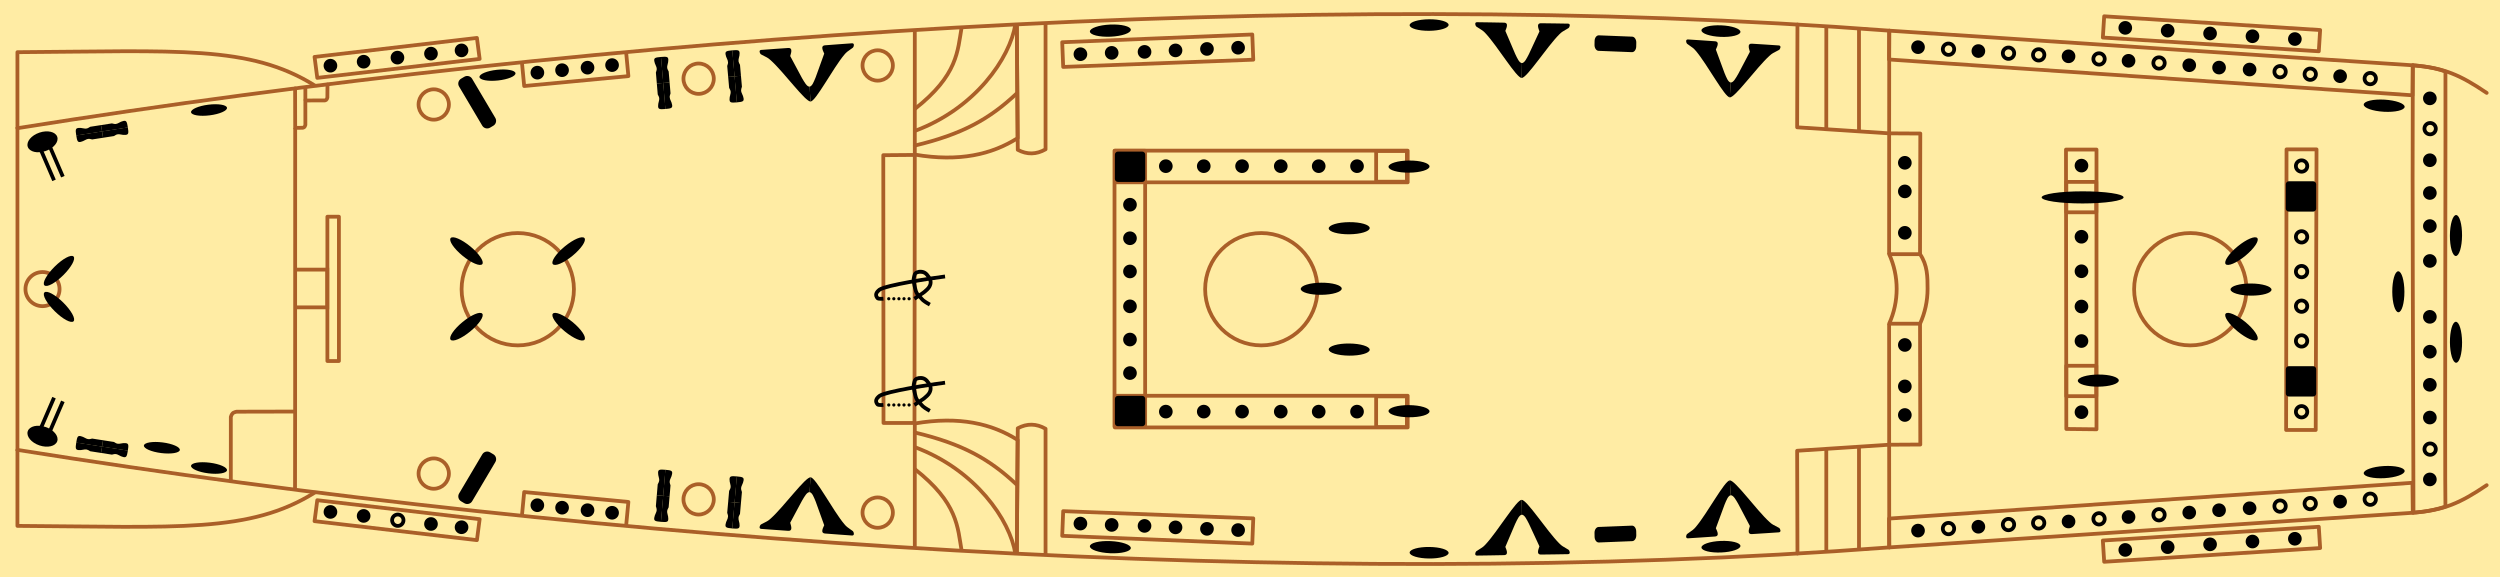
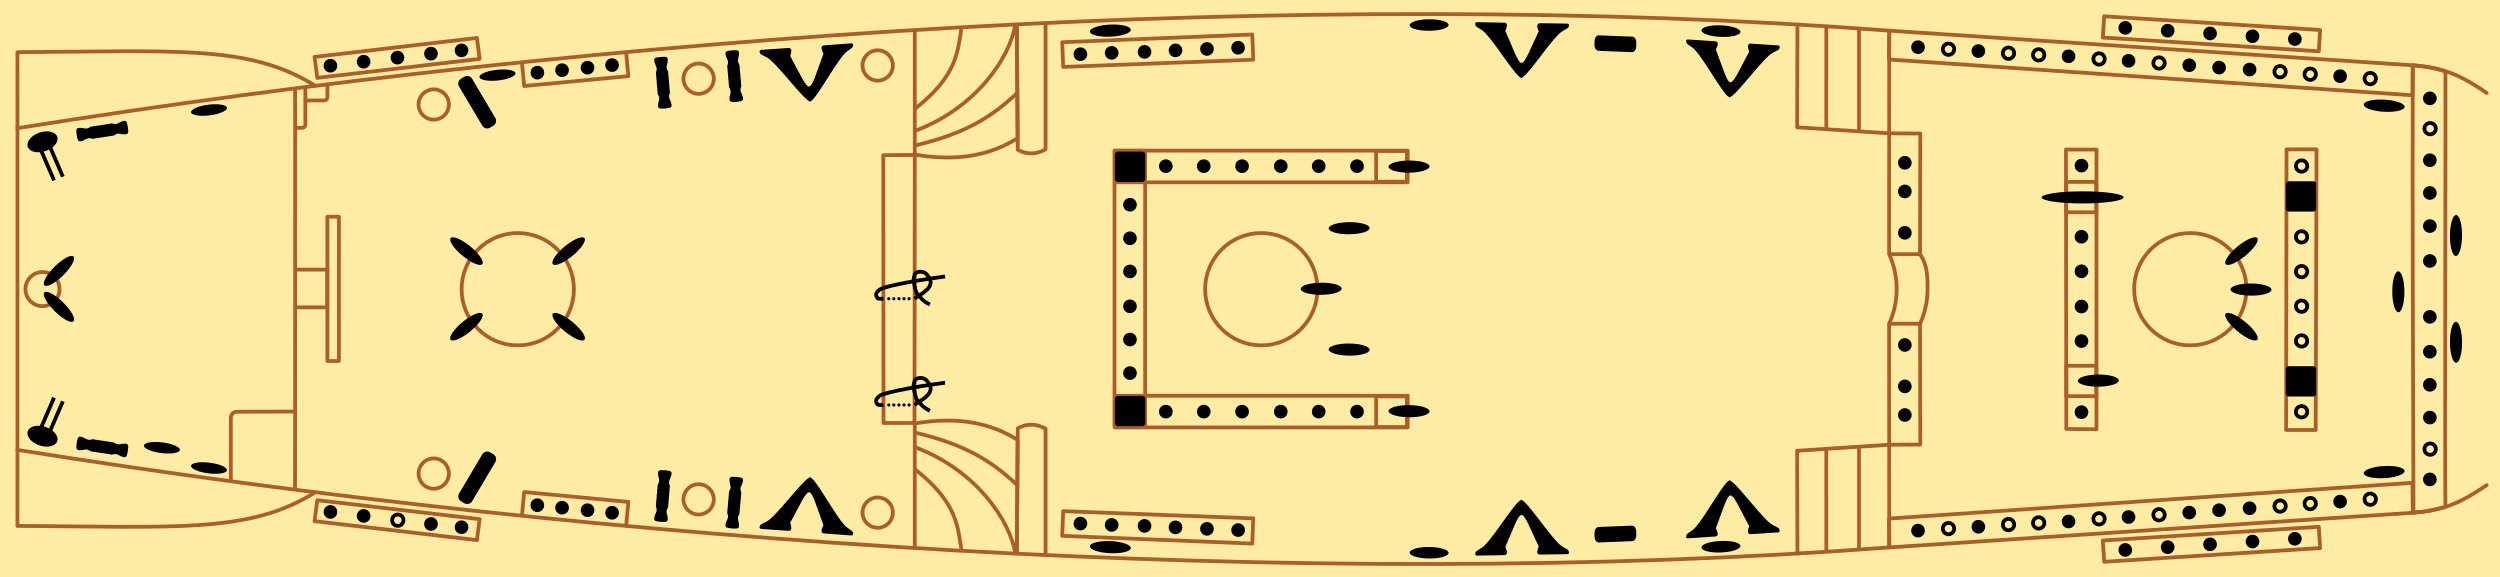
<svg xmlns="http://www.w3.org/2000/svg" xmlns:ns2="https://github.com/jolaf/rigging" xmlns:xlink="http://www.w3.org/1999/xlink" version="1.1" viewBox="1 -24 659 152">
-   <style>/*  */
+   <style>/* */
+   &lt;/style&gt;
    #background {
      fill: #ffeca4;
    }
    #drawing, #wood {
      color: #aa5f28;
    }
    #wood {
      opacity: 0.5;
    }
-     /*  */</style>
+     /* */</style>
  <defs>
    <rect id="deckMask" x="277.27" y="-.809" width="220.71" height="146.64" fill="currentColor" />
    <g id="mastMask" stroke="currentColor">
      <path d="m425.11 59.525 26.5 26.5z" />
      <path d="m451.61 59.525-26.5 26.5z" />
    </g>
-     <circle id="pipe" cx="160.87" cy="398.09" r="4" stroke="currentColor" />
+     <circle id="pipe" cx="160.87" cy="398.09" r="4" fill="none" stroke="currentColor" />
    <circle id="pin" class="aura" transform="rotate(-8.2973)" cx="567.54" cy="28.152" r="1.8" fill="currentColor" />
    <circle id="pinhole" transform="rotate(-8.2973)" cx="607.21" cy="138.78" r="1.5" fill="none" stroke="currentColor" />
    <ellipse id="cleat" class="aura" transform="rotate(89.51)" cx="3.721" cy="-575.37" rx="1.6" ry="5.4" fill="currentColor" />
    <rect id="lcleat" class="aura" x="396.5" y="72.319" width="4" height="15" ry="1.5" fill="currentColor" />
    <g id="xcleat" class="aura" fill="currentColor">
      <path id="quarterXcleat" class="aura" d="m42.185 13.735s-0.026-2.038-2e-3 -2.905c0.159-0.415 0.29-0.647 0.302-0.946 0.032-0.761-0.407-1.191-0.467-2.117-0.053-0.814 0.29-0.934 1.872-0.926v6.893z" />
-       <use transform="matrix(-1,0,0,1,87.75,0)" xlink:href="#quarterXcleat" />
-       <use transform="matrix(1,0,0,-1,0,27.45)" xlink:href="#quarterXcleat" />
-       <use transform="rotate(180,43.875,13.725)" xlink:href="#quarterXcleat" />
-     </g>
-     <g id="kevel" class="aura">
-       <path id="halfKevel" d="m426.56 44.452c0.605 1.201 1.081 2.305 1.819 2.399-0.01 0.735 0.015 2.749 0 3.896-1.297 0.164-6.502-8.282-9.736-11.618-0.74-0.763-0.818-0.717-2.433-1.725-0.222-0.138-0.607-1.137 0.142-1.153 2.121-0.047 4.926 0.037 7.099 0.007 1.56-0.021 0.44 1.911 0.425 2.168" fill="currentColor" />
-       <use transform="matrix(-1 0 0 1 856.74 0)" xlink:href="#halfKevel" />
+       <use transform="matrix(-1,0,0,1,87.6,0)" xlink:href="#quarterXcleat" />
+       <use transform="matrix(1,0,0,-1,0,27.3)" xlink:href="#quarterXcleat" />
+       <use transform="rotate(180,43.8,13.65)" xlink:href="#quarterXcleat" />
+     </g>
+     <g id="kevel" class="aura" fill="currentColor">
+       <path id="halfKevel" d="m426.56 44.452c0.605 1.201 1.081 2.305 1.819 2.399v3.896c-1.297 0.164-6.502-8.282-9.737-11.618-0.74-0.763-0.818-0.717-2.433-1.725-0.222-0.138-0.607-1.137 0.142-1.153 2.121-0.047 4.926 0.037 7.099 0.007 1.56-0.021 0.44 1.911 0.425 2.168" />
+       <use transform="matrix(-1,0,0,1,856.54,0)" xlink:href="#halfKevel" />
    </g>
    <rect id="fist" class="aura" x="287.16" y="40.706" width="8" height="8" rx=".8" ry=".8" fill="currentColor" />
    <g id="tackle" class="aura" fill="currentColor">
      <path id="halfTackle" d="m633.92 129.82 0.918 0.396-3.977 9.219-0.918-0.396z" />
      <use transform="translate(-2.3281 -.96875)" xlink:href="#halfTackle" />
      <ellipse transform="matrix(-.94693 -.32143 -.32143 .94693 0 0)" cx="-640.38" cy="-70.366" rx="4.104" ry="2.557" />
    </g>
    <g id="knot" class="aura" fill="currentColor">
      <g fill-opacity="0">
        <rect x="662.21" y="352.48" width="11.369" height="3.748" />
        <rect x="670.88" y="349.13" width="3.123" height="7.121" />
        <rect x="673.19" y="349.88" width="1.812" height="6.996" />
      </g>
      <path d="m678.69 349.36c-2.013 0.246-5.878 0.818-9.482 1.478-1.802 0.33-3.537 0.682-4.945 1.029-1.408 0.347-2.446 0.644-3.053 1.043l-0.018 0.012-0.016 0.014c-0.479 0.375-0.88 0.793-1.043 1.336-0.163 0.543 0.01 1.177 0.482 1.674l0.031 0.033 0.035 0.025c0.22 0.163 0.398 0.178 0.588 0.205 0.19 0.027 0.386 0.035 0.57 0.037 0.368 5e-3 0.691-0.019 0.691-0.019l-0.076-0.998s-0.288 0.022-0.604 0.018c-0.158-2e-3 -0.32-0.01-0.441-0.027-0.081-0.011-0.077-0.012-0.09-0.014-0.241-0.274-0.291-0.445-0.23-0.646 0.064-0.214 0.307-0.516 0.688-0.818 0.306-0.197 1.359-0.564 2.725-0.9 1.375-0.339 3.095-0.689 4.885-1.018 3.58-0.656 7.443-1.228 9.424-1.471z" />
      <path d="m672.42 348.1c-0.465-0.022-0.923 0.066-1.311 0.229-0.408 0.171-0.686 0.499-0.809 0.811-0.122 0.312-0.151 0.585-0.234 0.865-0.144 0.483-0.088 1.007-0.01 1.543 0.078 0.536 0.2 1.065 0.285 1.428 0.17 0.724 0.285 1.148 0.66 1.758 0.024 0.038 0.07 0.067 0.096 0.105-0.209 0.132-0.688 0.469-0.688 0.469l0.521 0.854s0.573-0.406 0.85-0.58c0.302 0.324 0.563 0.688 0.873 0.947 0.652 0.547 1.848 1.191 1.848 1.191l0.482-0.877s-1.221-0.689-1.688-1.08c-0.256-0.214-0.442-0.485-0.691-0.746 0.434-0.293 0.655-0.394 0.979-0.668 0.496-0.421 1.126-0.912 1.475-1.568 0.289-0.544 0.46-1.089 0.369-1.754-0.061-0.444-0.291-0.879-0.586-1.33-0.295-0.451-0.648-0.883-1.068-1.164-0.415-0.278-0.888-0.41-1.353-0.432zm-0.924 1.15c0.448-0.188 1.275-0.186 1.721 0.111 0.218 0.146 0.544 0.506 0.789 0.881 0.245 0.374 0.415 0.798 0.432 0.918 0.063 0.463-0.011 0.678-0.262 1.15-0.191 0.359-0.738 0.847-1.24 1.273-0.288 0.245-0.563 0.39-1.016 0.693-0.014-0.022-0.051-0.047-0.064-0.068-0.323-0.525-0.37-0.744-0.539-1.463-0.084-0.359-0.2-0.864-0.27-1.344-0.07-0.48-0.071-0.953-0.023-1.113 0.108-0.363 0.153-0.643 0.209-0.785 0.056-0.142 0.06-0.168 0.264-0.254z" />
      <circle id="knotDot" cx="663.91" cy="355.73" r=".426" />
      <use transform="translate(1.34)" xlink:href="#knotDot" />
      <use transform="translate(2.68)" xlink:href="#knotDot" />
      <use transform="translate(4.02)" xlink:href="#knotDot" />
      <use transform="translate(5.36)" xlink:href="#knotDot" />
    </g>
  </defs>
  <g id="background" fill="#ffeca4">
    <rect x="-20" y="-140" width="720" height="370" />
  </g>
  <g id="drawing" color="#aa5f28" fill="none" stroke="currentColor">
    <path class="rail" d="m645.62-5.151c-3.61-1.336-8.604-1.635-8.604-1.635-0.16 38.87 0.115 82.335 0.176 117.9 0 0 3.932-0.108 8.424-1.564-0.182-8.555 0.077-111.18 4e-3 -114.71h-2.6e-4" stroke-linejoin="round" />
    <path class="rail" d="m603.73 15.378h7.908l-0.217 73.963h-7.8l0.108-73.963" stroke-linecap="round" stroke-linejoin="round" />
    <circle class="solid" cx="578.36" cy="52.238" r="14.805" />
    <path class="rail" d="m545.59 15.428h8.047v73.736l-7.955-0.091-0.091-73.645" stroke-linecap="round" stroke-linejoin="round" />
    <path class="solid" d="m507.13 61.323c1.304-2.876 1.979-5.997 1.979-9.164 1e-5 -3.167-0.013-6.268-1.989-9.164h-8.138c1.304 2.876 1.979 5.997 1.979 9.164 0 3.167-0.675 6.288-1.979 9.164l8.147-3e-5" stroke-linecap="round" stroke-linejoin="round" />
    <circle class="solid " cx="333.48" cy="52.238" r="14.805" />
    <path class="rail" d="m302.86 88.464h-8.075v-72.72h8.075v72.72" stroke-linejoin="round" />
    <path class="solid" d="m242.14 16.839-8.306 0.069c-4e-3 16.806 0.062 53.776 0.058 70.582h8.168c4e-3 -16.806 0.076-53.845 0.08-70.651v-5e-5" stroke-linejoin="round" />
    <circle class="solid" cx="137.48" cy="52.238" r="14.805" />
    <rect class="solid" x="87.298" y="33.13" width="3.041" height="38.031" stroke-linejoin="round" />
    <path d="m78.789 47.072h8.482v9.949h-8.482" />
    <path class="solid" d="m87.327-1.708-0.031 3.419c-0.175 0.713-0.438 0.672-0.685 0.766l-5.121 0.009 0.005 6.425c-0.175 0.713-0.438 0.672-0.685 0.766l-1.999 0.035-0.023-10.387" stroke-linecap="round" stroke-linejoin="round" />
    <path d="m81.491 2.486v-3.563" stroke-linejoin="round" />
    <path d="m78.795 84.486 0.017-74.774" />
    <path class="solid" d="m61.845 102.71v-16.814c0.389-1.278 0.973-1.205 1.523-1.374l15.427-0.037-0.025 20.438" stroke-linecap="round" stroke-linejoin="round" />
    <circle class="solid" cx="12.204" cy="52.207" r="4.495" />
    <path d="m5.599 9.788v84.804" stroke-linecap="round" stroke-width=".991" />
    <g id="portDrawing">
      <path class="rail" d="m499-15.916 138.01 9.13-0.082 7.903-137.97-9.434 0.044-7.599" stroke-linejoin="round" />
      <rect class="rail" transform="matrix(.99798 .063452 -.063107 .99801 -36.919 -388.23)" x="614.66" y="330.18" width="57.042" height="5.615" fill-rule="evenodd" stroke-linecap="round" stroke-linejoin="round" stroke-miterlimit="0" stroke-width="1.002" />
      <rect class="solid" x="545.68" y="23.952" width="7.895" height="8.012" stroke-linejoin="round" />
      <path class="rail" d="m498.97 42.996 0.013-31.846 8.207 0.049-0.072 31.797" stroke-linejoin="round" />
      <path class="solid" d="m474.81-17.515-0.083 27.074 24.254 1.59 0.023-27.065" fill-rule="evenodd" stroke-linecap="round" stroke-linejoin="round" />
      <path d="m491.03 11.003v-27.13" />
      <path d="m482.41 10.058 6e-3 -26.716" />
      <rect class="solid" x="363.75" y="15.795" width="8.109" height="8.109" stroke-linejoin="round" />
      <rect class="rail" x="294.88" y="15.715" width="77.184" height="8.348" stroke-linejoin="round" />
      <path class="rail" d="m281-12.863 50.101-2.045s0.262 6.643 0.262 6.643l-50.107 1.907s-0.256-6.505-0.256-6.505" stroke-linecap="round" stroke-linejoin="round" />
      <g stroke-linejoin="round">
        <path class="solid" d="m269.03-17.595s0.253 33.082 0.253 33.082c2.441 1.306 4.882 1.261 7.324-0.126v-33.335" />
        <path class="solid" d="m242.14-15.905v32.655c11.722 2.006 20.363-0.062 27.109-4.348l-0.214-29.641" />
        <path d="m242.15 14.372c12.578-3.001 19.671-7.006 26.788-13.682" stroke-linecap="round" />
        <path d="m242.14 10.516c16.006-5.946 25.097-19.221 26.516-28.111" />
        <path d="m242.07 4.779c11.483-8.995 11.331-15.34 12.443-21.742" />
      </g>
      <use x="71.491" y="-404.834" width="100%" height="100%" xlink:href="#pipe" />
      <use x="24.287" y="-401.346" width="100%" height="100%" xlink:href="#pipe" />
      <use x="-45.537" y="-394.546" width="100%" height="100%" xlink:href="#pipe" />
      <path d="m166.06-10.062s0.583 6.126 0.583 6.126l-27.469 2.614s-0.583-6.126-0.583-6.126" stroke-linejoin="round" />
      <rect class="rail" transform="matrix(.99324 -.11605 .1289 .99166 0 0)" x="84.382" y=".8" width="43.093" height="5.574" ry="0" stroke-linejoin="round" stroke-width="1" />
      <path class="solid" d="m5.599 9.788-0.007-20.032c42.219-0.257 61.235-1.949 78.382 8.79" fill-rule="evenodd" stroke-linejoin="round" />
      <path d="m5.599 9.788c154.59-24.72 339.77-37.357 493.41-25.704m138.01 9.13c8.188 0.64 12.488 2.55 19.468 7.271" stroke-linecap="round" />
    </g>
    <use id="starboardDrawing" transform="matrix(1 0 0 -1 0 104.38)" width="100%" height="100%" xlink:href="#portDrawing" />
  </g>
  <g display="none">
    <g id="deckMasks">
      <use class="deckMask" transform="matrix(.71785 0 0 1 299.43 -20.6)" width="100%" height="100%" color="#ffffff" ns2:deck="fore" xlink:href="#deckMask" />
      <use class="deckMask" transform="matrix(1.0033 0 0 1 -1.1 -20.6)" width="100%" height="100%" color="#ffffff" ns2:deck="main" xlink:href="#deckMask" />
      <use class="deckMask" transform="matrix(1.2311 0 0 1 -335.88 -20.6)" width="100%" height="100%" color="#ffffff" ns2:deck="stern" xlink:href="#deckMask" />
    </g>
  </g>
  <g display="none">
    <g id="mastMasks" color="#ff0000">
      <use class="mastMask" x="140" y="-20.6" width="100%" height="100%" ns2:mast="fore" xlink:href="#mastMask" />
      <use class="mastMask" x="-104.89" y="-20.6" width="100%" height="100%" ns2:mast="main" xlink:href="#mastMask" />
      <use class="mastMask" x="-300.966" y="-20.6" width="100%" height="100%" ns2:mast="mizzen" xlink:href="#mastMask" />
    </g>
  </g>
  <g id="points">
    <g ns2:deck="fore" ns2:rail="behindFront" ns2:side="port">
      <use transform="rotate(-89.1 631.84 -18.644)" width="100%" height="100%" xlink:href="#cleat" />
    </g>
    <g ns2:deck="fore" ns2:rail="behindFront" ns2:side="starboard">
      <use transform="matrix(.015714 .99988 .99988 -.015714 640.56 -509.11)" width="100%" height="100%" xlink:href="#cleat" />
    </g>
    <g ns2:deck="fore" ns2:isAcross="true" ns2:rail="frontRail" ns2:side="port">
      <use transform="translate(75.849 98.833)" width="100%" height="100%" xlink:href="#pin" />
      <use transform="translate(75.849 89.64)" width="100%" height="100%" xlink:href="#pin" />
      <use transform="translate(75.849 80.915)" width="100%" height="100%" xlink:href="#pin" />
      <use transform="translate(75.849 72.283)" width="100%" height="100%" xlink:href="#pin" />
      <use transform="translate(20.7 -39.787)" width="100%" height="100%" xlink:href="#pinhole" />
      <use transform="translate(75.849 55.97)" width="100%" height="100%" xlink:href="#pin" />
    </g>
    <g ns2:deck="fore" ns2:isAcross="true" ns2:rail="frontRail" ns2:side="starboard">
      <use transform="matrix(1 0 0 -1 75.849 5.4729)" width="100%" height="100%" xlink:href="#pin" />
      <use transform="matrix(1 0 0 -1 75.849 14.666)" width="100%" height="100%" xlink:href="#pin" />
      <use transform="matrix(1 0 0 -1 75.849 23.391)" width="100%" height="100%" xlink:href="#pin" />
      <use transform="matrix(1 0 0 -1 75.849 32.023)" width="100%" height="100%" xlink:href="#pin" />
      <use transform="matrix(1 0 0 -1 20.7 144.09)" width="100%" height="100%" xlink:href="#pinhole" />
      <use transform="matrix(1 0 0 -1 75.849 48.335)" width="100%" height="100%" xlink:href="#pin" />
    </g>
    <g ns2:deck="fore" ns2:rail="onDeckFront" ns2:side="port">
      <use transform="rotate(3.7858 525.83 819.64)" width="100%" height="100%" xlink:href="#cleat" />
    </g>
    <g ns2:deck="fore" ns2:rail="onDeckFront" ns2:side="center">
      <use transform="rotate(90.241 577.35 54.645)" width="100%" height="100%" xlink:href="#cleat" />
    </g>
    <g ns2:deck="fore" ns2:rail="onDeckFront" ns2:side="starboard">
      <use transform="matrix(.99782 -.066026 -.066026 -.99782 55.265 137.24)" width="100%" height="100%" xlink:href="#cleat" />
    </g>
    <g ns2:deck="fore" ns2:rail="sideRail" ns2:side="port">
      <use transform="rotate(3.8685 -92.77 -907.37)" width="100%" height="100%" xlink:href="#pin" />
      <use transform="rotate(3.8685 1466.9 -1553.8)" width="100%" height="100%" xlink:href="#pinhole" />
      <use transform="rotate(3.8685 -99.963 -671.32)" width="100%" height="100%" xlink:href="#pin" />
      <use transform="rotate(3.8685 1459.2 -1319.1)" width="100%" height="100%" xlink:href="#pinhole" />
      <use transform="rotate(3.8685 1456.7 -1201.1)" width="100%" height="100%" xlink:href="#pinhole" />
      <use transform="rotate(3.8685 -108.57 -318.72)" width="100%" height="100%" xlink:href="#pin" />
      <use transform="rotate(3.8685 1448.7 -965.03)" width="100%" height="100%" xlink:href="#pinhole" />
      <use transform="rotate(3.8685 -118.21 -83.962)" width="100%" height="100%" xlink:href="#pin" />
      <use transform="rotate(3.8685 1440.8 -730.36)" width="100%" height="100%" xlink:href="#pinhole" />
      <use transform="rotate(3.8685 -127.54 153.53)" width="100%" height="100%" xlink:href="#pin" />
      <use transform="rotate(3.8685 -132.74 270.21)" width="100%" height="100%" xlink:href="#pin" />
      <use transform="rotate(3.8685 -136.38 389.63)" width="100%" height="100%" xlink:href="#pin" />
      <use transform="rotate(3.8685 1422.8 -256.77)" width="100%" height="100%" xlink:href="#pinhole" />
      <use transform="rotate(3.8685 1417 -138.78)" width="100%" height="100%" xlink:href="#pinhole" />
      <use transform="rotate(3.8685 -150.43 743.75)" width="100%" height="100%" xlink:href="#pin" />
      <use transform="rotate(3.8685 1407.8 96.012)" width="100%" height="100%" xlink:href="#pinhole" />
    </g>
    <g ns2:deck="fore" ns2:rail="sideRail" ns2:side="starboard">
      <use transform="matrix(.99772 -.067466 -.067466 -.99772 -61.428 100.11)" width="100%" height="100%" xlink:href="#pin" />
      <use transform="matrix(.99772 -.067466 -.067466 -.99772 -101.49 206.81)" width="100%" height="100%" xlink:href="#pinhole" />
      <use transform="matrix(.99772 -.067466 -.067466 -.99772 -45.519 99.09)" width="100%" height="100%" xlink:href="#pin" />
      <use transform="matrix(.99772 -.067466 -.067466 -.99772 -85.673 205.75)" width="100%" height="100%" xlink:href="#pinhole" />
      <use transform="matrix(.99772 -.067466 -.067466 -.99772 -77.719 205.32)" width="100%" height="100%" xlink:href="#pinhole" />
      <use transform="matrix(.99772 -.067466 -.067466 -.99772 -21.75 97.707)" width="100%" height="100%" xlink:href="#pin" />
      <use transform="matrix(.99772 -.067466 -.067466 -.99772 -61.808 204.24)" width="100%" height="100%" xlink:href="#pinhole" />
      <use transform="matrix(.99772 -.067466 -.067466 -.99772 -5.9338 96.522)" width="100%" height="100%" xlink:href="#pin" />
      <use transform="matrix(.99772 -.067466 -.067466 -.99772 -45.994 203.17)" width="100%" height="100%" xlink:href="#pinhole" />
      <use transform="matrix(.99772 -.067466 -.067466 -.99772 10.067 95.352)" width="100%" height="100%" xlink:href="#pin" />
      <use transform="matrix(.99772 -.067466 -.067466 -.99772 17.927 94.735)" width="100%" height="100%" xlink:href="#pin" />
      <use transform="matrix(.99772 -.067466 -.067466 -.99772 25.976 94.217)" width="100%" height="100%" xlink:href="#pin" />
      <use transform="matrix(.99772 -.067466 -.067466 -.99772 -14.083 200.88)" width="100%" height="100%" xlink:href="#pinhole" />
      <use transform="matrix(.99772 -.067466 -.067466 -.99772 -6.136 200.22)" width="100%" height="100%" xlink:href="#pinhole" />
      <use transform="matrix(.99772 -.067466 -.067466 -.99772 49.835 92.463)" width="100%" height="100%" xlink:href="#pin" />
      <use transform="matrix(.99772 -.067466 -.067466 -.99772 9.6834 199.07)" width="100%" height="100%" xlink:href="#pinhole" />
    </g>
    <g ns2:deck="fore" ns2:rail="shroudsRail" ns2:side="port">
      <use transform="rotate(3.7695 -4.6641 -102.8)" width="100%" height="100%" xlink:href="#pin" />
      <use transform="rotate(3.7695 -10.267 67.386)" width="100%" height="100%" xlink:href="#pin" />
      <use transform="rotate(3.7695 -15.87 237.57)" width="100%" height="100%" xlink:href="#pin" />
      <use transform="rotate(3.7695 -21.472 407.74)" width="100%" height="100%" xlink:href="#pin" />
      <use transform="rotate(3.7695 -27.075 577.92)" width="100%" height="100%" xlink:href="#pin" />
    </g>
    <g ns2:deck="fore" ns2:rail="shroudsRail" ns2:side="starboard">
      <use transform="matrix(.99784 -.065742 -.065742 -.99784 -6.7682 104.22)" width="100%" height="100%" xlink:href="#pin" />
      <use transform="matrix(.99784 -.065742 -.065742 -.99784 4.4079 103.49)" width="100%" height="100%" xlink:href="#pin" />
      <use transform="matrix(.99784 -.065742 -.065742 -.99784 15.584 102.75)" width="100%" height="100%" xlink:href="#pin" />
      <use transform="matrix(.99784 -.065742 -.065742 -.99784 26.759 102.01)" width="100%" height="100%" xlink:href="#pin" />
      <use transform="matrix(.99784 -.065742 -.065742 -.99784 37.935 101.28)" width="100%" height="100%" xlink:href="#pin" />
    </g>
    <g ns2:side="port">
      <use transform="translate(-13.186 -2.1063)" width="100%" height="100%" xlink:href="#pinhole" />
      <use transform="translate(-13.186 -11.266)" width="100%" height="100%" xlink:href="#pinhole" />
      <use transform="translate(-13.186 -29.938)" width="100%" height="100%" xlink:href="#pinhole" />
    </g>
    <g ns2:side="starboard">
      <use transform="matrix(1 0 0 -1 -13.186 106.41)" width="100%" height="100%" xlink:href="#pinhole" />
      <use transform="matrix(1 0 0 -1 -13.186 115.57)" width="100%" height="100%" xlink:href="#pinhole" />
      <use transform="matrix(1 0 0 -1 -13.186 134.24)" width="100%" height="100%" xlink:href="#pinhole" />
    </g>
    <g ns2:deck="fore" ns2:rail="frontFists" ns2:side="port">
      <use transform="translate(316.38 -16.925)" width="100%" height="100%" xlink:href="#fist" />
    </g>
    <g ns2:deck="fore" ns2:rail="frontFists" ns2:side="starboard">
      <use transform="matrix(1 0 0 -1 316.38 121.23)" width="100%" height="100%" xlink:href="#fist" />
    </g>
    <g ns2:deck="fore" ns2:rail="atMastFront" ns2:side="port">
      <use transform="matrix(.76693 -.64173 -.64173 -.76693 149.81 410.51)" width="100%" height="100%" xlink:href="#cleat" />
    </g>
    <g ns2:deck="fore" ns2:rail="atMastFront" ns2:side="center">
      <use transform="rotate(.87139 -2934.8 1274)" width="100%" height="100%" xlink:href="#cleat" />
    </g>
    <g ns2:deck="fore" ns2:rail="atMastFront" ns2:side="starboard">
      <use transform="rotate(39.921 496.45 53.135)" width="100%" height="100%" xlink:href="#cleat" />
    </g>
    <g ns2:deck="fore" ns2:isAcross="true" ns2:rail="behindMastRail" ns2:side="port">
      <use transform="translate(-15.985 101.55)" width="100%" height="100%" xlink:href="#pin" />
      <use transform="translate(-15.985 92.452)" width="100%" height="100%" xlink:href="#pin" />
      <use transform="translate(-15.985 73.703)" width="100%" height="100%" xlink:href="#pin" />
    </g>
    <g ns2:deck="fore" ns2:isAcross="true" ns2:rail="behindMastRail" ns2:side="starboard">
      <use transform="matrix(1 0 0 -1 -15.985 2.7541)" width="100%" height="100%" xlink:href="#pin" />
      <use transform="matrix(1 0 0 -1 -15.985 11.854)" width="100%" height="100%" xlink:href="#pin" />
      <use transform="matrix(1 0 0 -1 -15.985 30.603)" width="100%" height="100%" xlink:href="#pin" />
    </g>
    <g ns2:deck="fore" ns2:rail="backPillars" ns2:side="port">
      <use transform="matrix(-1.9999 -.007457 .014915 -.99997 1700.7 31.123)" width="100%" height="100%" xlink:href="#cleat" />
    </g>
    <g ns2:deck="fore" ns2:rail="backPillars" ns2:side="starboard">
      <use transform="rotate(.038274 -115492 -31800)" width="100%" height="100%" xlink:href="#cleat" />
    </g>
    <g ns2:deck="fore" ns2:isAcross="true" ns2:rail="backRail" ns2:side="port">
      <use transform="translate(-62.546 91.416)" width="100%" height="100%" xlink:href="#pin" />
      <use transform="translate(-62.546 80.498)" width="100%" height="100%" xlink:href="#pin" />
      <use transform="translate(-62.546 72.958)" width="100%" height="100%" xlink:href="#pin" />
    </g>
    <g ns2:deck="fore" ns2:isAcross="true" ns2:rail="backRail" ns2:side="starboard">
      <use transform="matrix(1 0 0 -1 -62.546 12.889)" width="100%" height="100%" xlink:href="#pin" />
      <use transform="matrix(1 0 0 -1 -62.546 23.808)" width="100%" height="100%" xlink:href="#pin" />
      <use transform="matrix(1 0 0 -1 -62.546 31.348)" width="100%" height="100%" xlink:href="#pin" />
    </g>
    <g ns2:deck="main" ns2:rail="bulwark" ns2:side="port">
      <use transform="matrix(.95074 0 0 .95074 -169.32 -16.259)" width="100%" height="100%" xlink:href="#cleat" />
      <use transform="rotate(.89998 3866.4 -1648)" width="100%" height="100%" xlink:href="#kevel" />
      <use transform="matrix(-.01972 1.022 -.73281 -.029126 493.17 -417.41)" width="100%" height="100%" xlink:href="#lcleat" />
      <use transform="matrix(.95039 .048001 -.048001 .95039 -92.251 -42.279)" width="100%" height="100%" xlink:href="#cleat" />
      <use transform="rotate(3.7685 1188.8 460.96)" width="100%" height="100%" xlink:href="#kevel" />
    </g>
    <g ns2:deck="main" ns2:rail="bulwark" ns2:side="starboard">
      <use transform="matrix(.95074 0 0 -.95074 -169.32 120.56)" width="100%" height="100%" xlink:href="#cleat" />
      <use transform="matrix(.99988 -.015707 -.015707 -.99988 -25.413 165.24)" width="100%" height="100%" xlink:href="#kevel" />
      <use transform="matrix(-.01972 -1.022 -.73281 .029126 493.17 521.72)" width="100%" height="100%" xlink:href="#lcleat" />
      <use transform="matrix(.95039 -.048001 -.048001 -.95039 -92.251 146.59)" width="100%" height="100%" xlink:href="#cleat" />
      <use transform="matrix(.99784 -.065725 -.065725 -.99784 32.866 181.44)" width="100%" height="100%" xlink:href="#kevel" />
    </g>
    <g ns2:deck="main" ns2:rail="frontPillars" ns2:side="port">
      <use transform="translate(-202.96 21.115)" width="100%" height="100%" xlink:href="#cleat" />
    </g>
    <g ns2:deck="main" ns2:rail="frontPillars" ns2:side="starboard">
      <use transform="matrix(1 0 0 -1 -202.96 83.191)" width="100%" height="100%" xlink:href="#cleat" />
    </g>
    <g ns2:deck="main" ns2:rail="onDeckFront" ns2:side="port">
      <use transform="translate(-218.73 37.358)" width="100%" height="100%" xlink:href="#cleat" />
    </g>
    <g ns2:deck="main" ns2:rail="onDeckFront" ns2:side="starboard">
      <use transform="matrix(1 0 0 -1 -218.73 66.948)" width="100%" height="100%" xlink:href="#cleat" />
    </g>
    <g ns2:deck="main" ns2:rail="atMastFront" ns2:side="center">
      <use transform="rotate(180 462.33 25.459)" width="100%" height="100%" xlink:href="#cleat" />
    </g>
    <g ns2:deck="main" ns2:rail="sideMastRail" ns2:side="port">
      <use transform="translate(-257.35 73.846)" width="100%" height="100%" xlink:href="#pin" />
      <use transform="translate(-247.35 73.846)" width="100%" height="100%" xlink:href="#pin" />
      <use transform="translate(-237.25 73.846)" width="100%" height="100%" xlink:href="#pin" />
      <use transform="translate(-227.05 73.846)" width="100%" height="100%" xlink:href="#pin" />
      <use transform="translate(-217.05 73.846)" width="100%" height="100%" xlink:href="#pin" />
      <use transform="translate(-206.95 73.846)" width="100%" height="100%" xlink:href="#pin" />
    </g>
    <g ns2:deck="main" ns2:rail="sideMastRail" ns2:side="starboard">
      <use transform="matrix(1 0 0 -1 -257.35 30.46)" width="100%" height="100%" xlink:href="#pin" />
      <use transform="matrix(1 0 0 -1 -247.35 30.46)" width="100%" height="100%" xlink:href="#pin" />
      <use transform="matrix(1 0 0 -1 -237.25 30.46)" width="100%" height="100%" xlink:href="#pin" />
      <use transform="matrix(1 0 0 -1 -227.05 30.46)" width="100%" height="100%" xlink:href="#pin" />
      <use transform="matrix(1 0 0 -1 -217.05 30.46)" width="100%" height="100%" xlink:href="#pin" />
      <use transform="matrix(1 0 0 -1 -206.95 30.46)" width="100%" height="100%" xlink:href="#pin" />
    </g>
    <g ns2:deck="main" ns2:rail="backFists" ns2:side="port">
      <use transform="translate(7.7263 -24.752)" width="100%" height="100%" xlink:href="#fist" />
    </g>
    <g ns2:deck="main" ns2:rail="backFists" ns2:side="starboard">
      <use transform="matrix(1 0 0 -1 7.7263 129.06)" width="100%" height="100%" xlink:href="#fist" />
    </g>
    <g ns2:deck="main" ns2:isAcross="true" ns2:rail="behindMastRail" ns2:side="port">
      <use transform="translate(-266.8 101.6)" width="100%" height="100%" xlink:href="#pin" />
      <use transform="translate(-266.8 92.847)" width="100%" height="100%" xlink:href="#pin" />
      <use transform="translate(-266.8 84.008)" width="100%" height="100%" xlink:href="#pin" />
    </g>
    <g ns2:deck="main" ns2:isAcross="true" ns2:rail="behindMastRail" ns2:side="starboard">
      <use transform="matrix(1 0 0 -1 -266.8 2.7081)" width="100%" height="100%" xlink:href="#pin" />
      <use transform="matrix(1 0 0 -1 -266.8 11.459)" width="100%" height="100%" xlink:href="#pin" />
      <use transform="matrix(1 0 0 -1 -266.8 20.298)" width="100%" height="100%" xlink:href="#pin" />
    </g>
    <g ns2:deck="main" ns2:rail="sideRail" ns2:side="port">
      <use transform="rotate(-2.2774 1540.9 7008.1)" width="100%" height="100%" xlink:href="#pin" />
      <use transform="rotate(-2.2774 1536.1 6800.6)" width="100%" height="100%" xlink:href="#pin" />
      <use transform="rotate(-2.2774 1533.9 6582.6)" width="100%" height="100%" xlink:href="#pin" />
      <use transform="rotate(-2.2774 1528.2 6377)" width="100%" height="100%" xlink:href="#pin" />
      <use transform="rotate(-2.2774 1522.7 6168.3)" width="100%" height="100%" xlink:href="#pin" />
      <use transform="rotate(-2.2774 1518.7 5961.7)" width="100%" height="100%" xlink:href="#pin" />
    </g>
    <g ns2:deck="main" ns2:rail="sideRail" ns2:side="starboard">
      <use transform="matrix(.99921 .039738 .039738 -.99921 -277.27 37.537)" width="100%" height="100%" xlink:href="#pin" />
      <use transform="matrix(.99921 .039738 .039738 -.99921 -269.03 37.891)" width="100%" height="100%" xlink:href="#pin" />
      <use transform="matrix(.99921 .039738 .039738 -.99921 -260.37 38.148)" width="100%" height="100%" xlink:href="#pin" />
      <use transform="matrix(.99921 .039738 .039738 -.99921 -252.2 38.537)" width="100%" height="100%" xlink:href="#pin" />
      <use transform="matrix(.99921 .039738 .039738 -.99921 -243.91 38.922)" width="100%" height="100%" xlink:href="#pin" />
      <use transform="matrix(.99921 .039738 .039738 -.99921 -235.7 39.243)" width="100%" height="100%" xlink:href="#pin" />
    </g>
    <g ns2:deck="main" ns2:rail="aboveRail" ns2:side="port">
      <use transform="rotate(-2.0865 30.155 7725.9)" width="100%" height="100%" xlink:href="#cleat" />
    </g>
    <g ns2:deck="main" ns2:rail="aboveRail" ns2:side="starboard">
      <use transform="matrix(.99934 .036409 .036409 -.99934 -281.27 98.086)" width="100%" height="100%" xlink:href="#cleat" />
    </g>
    <g ns2:deck="stern" ns2:rail="bulwark" ns2:side="port">
      <use transform="rotate(-30.64 122.33 537.31)" width="100%" height="100%" xlink:href="#lcleat" />
      <use transform="matrix(.8798 -.086775 .086775 .8798 -373.98 46.791)" width="100%" height="100%" xlink:href="#cleat" />
      <use transform="rotate(-4.8377 -77.797 -1556)" width="100%" height="100%" xlink:href="#xcleat" />
      <use transform="rotate(-5.0377 -80.762 -1708.6)" width="100%" height="100%" xlink:href="#xcleat" />
      <use transform="rotate(-4.1732 -337.25 2959.3)" width="100%" height="100%" xlink:href="#kevel" />
    </g>
    <g ns2:deck="stern" ns2:rail="bulwark" ns2:side="starboard">
      <use transform="matrix(.86039 .50964 .50964 -.86039 -256.75 -32.473)" width="100%" height="100%" xlink:href="#lcleat" />
      <use transform="matrix(.99644 .084334 .084334 -.99644 130.94 116.67)" width="100%" height="100%" xlink:href="#xcleat" />
      <use transform="matrix(.99614 .087812 .087812 -.99614 149.72 118.26)" width="100%" height="100%" xlink:href="#xcleat" />
      <use transform="matrix(.99735 .072772 .072772 -.99735 -216.25 121.27)" width="100%" height="100%" xlink:href="#kevel" />
    </g>
    <g transform="translate(.26517)" ns2:deck="stern" ns2:rail="atFront" ns2:side="center">
      <use transform="translate(-428.9 -300.98)" width="100%" height="100%" xlink:href="#knot" />
    </g>
    <g transform="translate(.26517)" ns2:deck="stern" ns2:rail="aboveLadder" ns2:side="starboard">
      <use transform="translate(-428.9 -272.98)" width="100%" height="100%" xlink:href="#knot" />
    </g>
    <g ns2:deck="stern" ns2:rail="sideRail" ns2:side="port">
      <use transform="rotate(-.99998 3172.8 24207)" width="100%" height="100%" xlink:href="#pin" />
      <use transform="rotate(-.99998 3138.8 23834)" width="100%" height="100%" xlink:href="#pin" />
      <use transform="rotate(-.99998 3104.2 23449)" width="100%" height="100%" xlink:href="#pin" />
      <use transform="rotate(-.99998 3068.6 23078)" width="100%" height="100%" xlink:href="#pin" />
    </g>
    <g ns2:deck="stern" ns2:rail="sideRail" ns2:side="starboard">
      <use transform="matrix(.99985 .017452 .017452 -.99985 -421.99 45.269)" width="100%" height="100%" xlink:href="#pin" />
      <use transform="matrix(.99985 .017452 .017452 -.99985 -415.47 45.919)" width="100%" height="100%" xlink:href="#pin" />
      <use transform="matrix(.99985 .017452 .017452 -.99985 -408.76 46.581)" width="100%" height="100%" xlink:href="#pin" />
      <use transform="matrix(.99985 .017452 .017452 -.99985 -402.29 47.259)" width="100%" height="100%" xlink:href="#pin" />
    </g>
    <g ns2:deck="stern" ns2:rail="shroudsRail" ns2:side="port">
      <use transform="rotate(-.7 4203.3 39058)" width="100%" height="100%" xlink:href="#pin" />
      <use transform="rotate(-.7 4121.7 38341)" width="100%" height="100%" xlink:href="#pin" />
      <use transform="rotate(-.7 4038.3 37611)" width="100%" height="100%" xlink:href="#pin" />
      <use transform="rotate(-.7 3956.6 36887)" width="100%" height="100%" xlink:href="#pin" />
      <use transform="rotate(-.7 3890.7 36227)" width="100%" height="100%" xlink:href="#pin" />
    </g>
    <g ns2:deck="stern" ns2:rail="shroudsRail" ns2:side="starboard">
      <use transform="matrix(.99992 .012217 .012217 -.99992 -476.85 49.996)" width="100%" height="100%" xlink:href="#pin" />
      <use transform="matrix(.99992 .012217 .012217 -.99992 -468.1 51.047)" width="100%" height="100%" xlink:href="#pin" />
      <use transform="matrix(.99992 .012217 .012217 -.99992 -515.58 155.24)" width="100%" height="100%" xlink:href="#pinhole" />
      <use transform="matrix(.99992 .012217 .012217 -.99992 -450.35 53.175)" width="100%" height="100%" xlink:href="#pin" />
      <use transform="matrix(.99992 .012217 .012217 -.99992 -442.29 54.03)" width="100%" height="100%" xlink:href="#pin" />
    </g>
    <g ns2:deck="stern" ns2:rail="atMast" ns2:side="port">
      <use transform="rotate(219.92 357.55 102.47)" width="100%" height="100%" xlink:href="#cleat" />
      <use transform="matrix(.76693 -.64173 -.64173 -.76693 -291.15 410.51)" width="100%" height="100%" xlink:href="#cleat" />
    </g>
    <g ns2:deck="stern" ns2:rail="atMast" ns2:side="starboard">
      <use transform="matrix(-.76693 .64173 .64173 .76693 566 -306.2)" width="100%" height="100%" xlink:href="#cleat" />
      <use transform="rotate(39.921 275.97 -553.92)" width="100%" height="100%" xlink:href="#cleat" />
    </g>
    <g ns2:deck="stern" ns2:rail="poopBulwark" ns2:side="port">
      <use transform="matrix(1 0 0 -1 -616.81 152.59)" width="100%" height="100%" xlink:href="#tackle" />
      <use transform="rotate(81.139 37.687 2.8545)" width="100%" height="100%" xlink:href="#xcleat" />
      <use transform="matrix(.87815 -.10212 .10212 .87815 -449.05 64.812)" width="100%" height="100%" xlink:href="#cleat" />
    </g>
    <g ns2:deck="stern" ns2:rail="poopBulwark" ns2:side="starboard">
      <use transform="translate(-616.81 -48.222)" width="100%" height="100%" xlink:href="#tackle" />
      <use transform="matrix(.15404 -.98806 -.98806 -.15404 34.702 139.19)" width="100%" height="100%" xlink:href="#xcleat" />
      <use transform="matrix(.87815 .10212 .10212 -.87815 -461.48 34.213)" width="100%" height="100%" xlink:href="#cleat" />
      <use transform="matrix(.87815 .10212 .10212 -.87815 -449.05 39.556)" width="100%" height="100%" xlink:href="#cleat" />
    </g>
    <g ns2:deck="stern" ns2:ignoreDeck="true" ns2:rail="poopFlagstaff" ns2:side="port">
      <use transform="rotate(-44.188 355.84 711.44)" width="100%" height="100%" xlink:href="#cleat" />
    </g>
    <g ns2:deck="stern" ns2:ignoreDeck="true" ns2:rail="poopFlagstaff" ns2:side="starboard">
      <use transform="matrix(.71706 .69702 .69702 -.71706 -395.2 -345.02)" width="100%" height="100%" xlink:href="#cleat" />
    </g>
  </g>
</svg>
